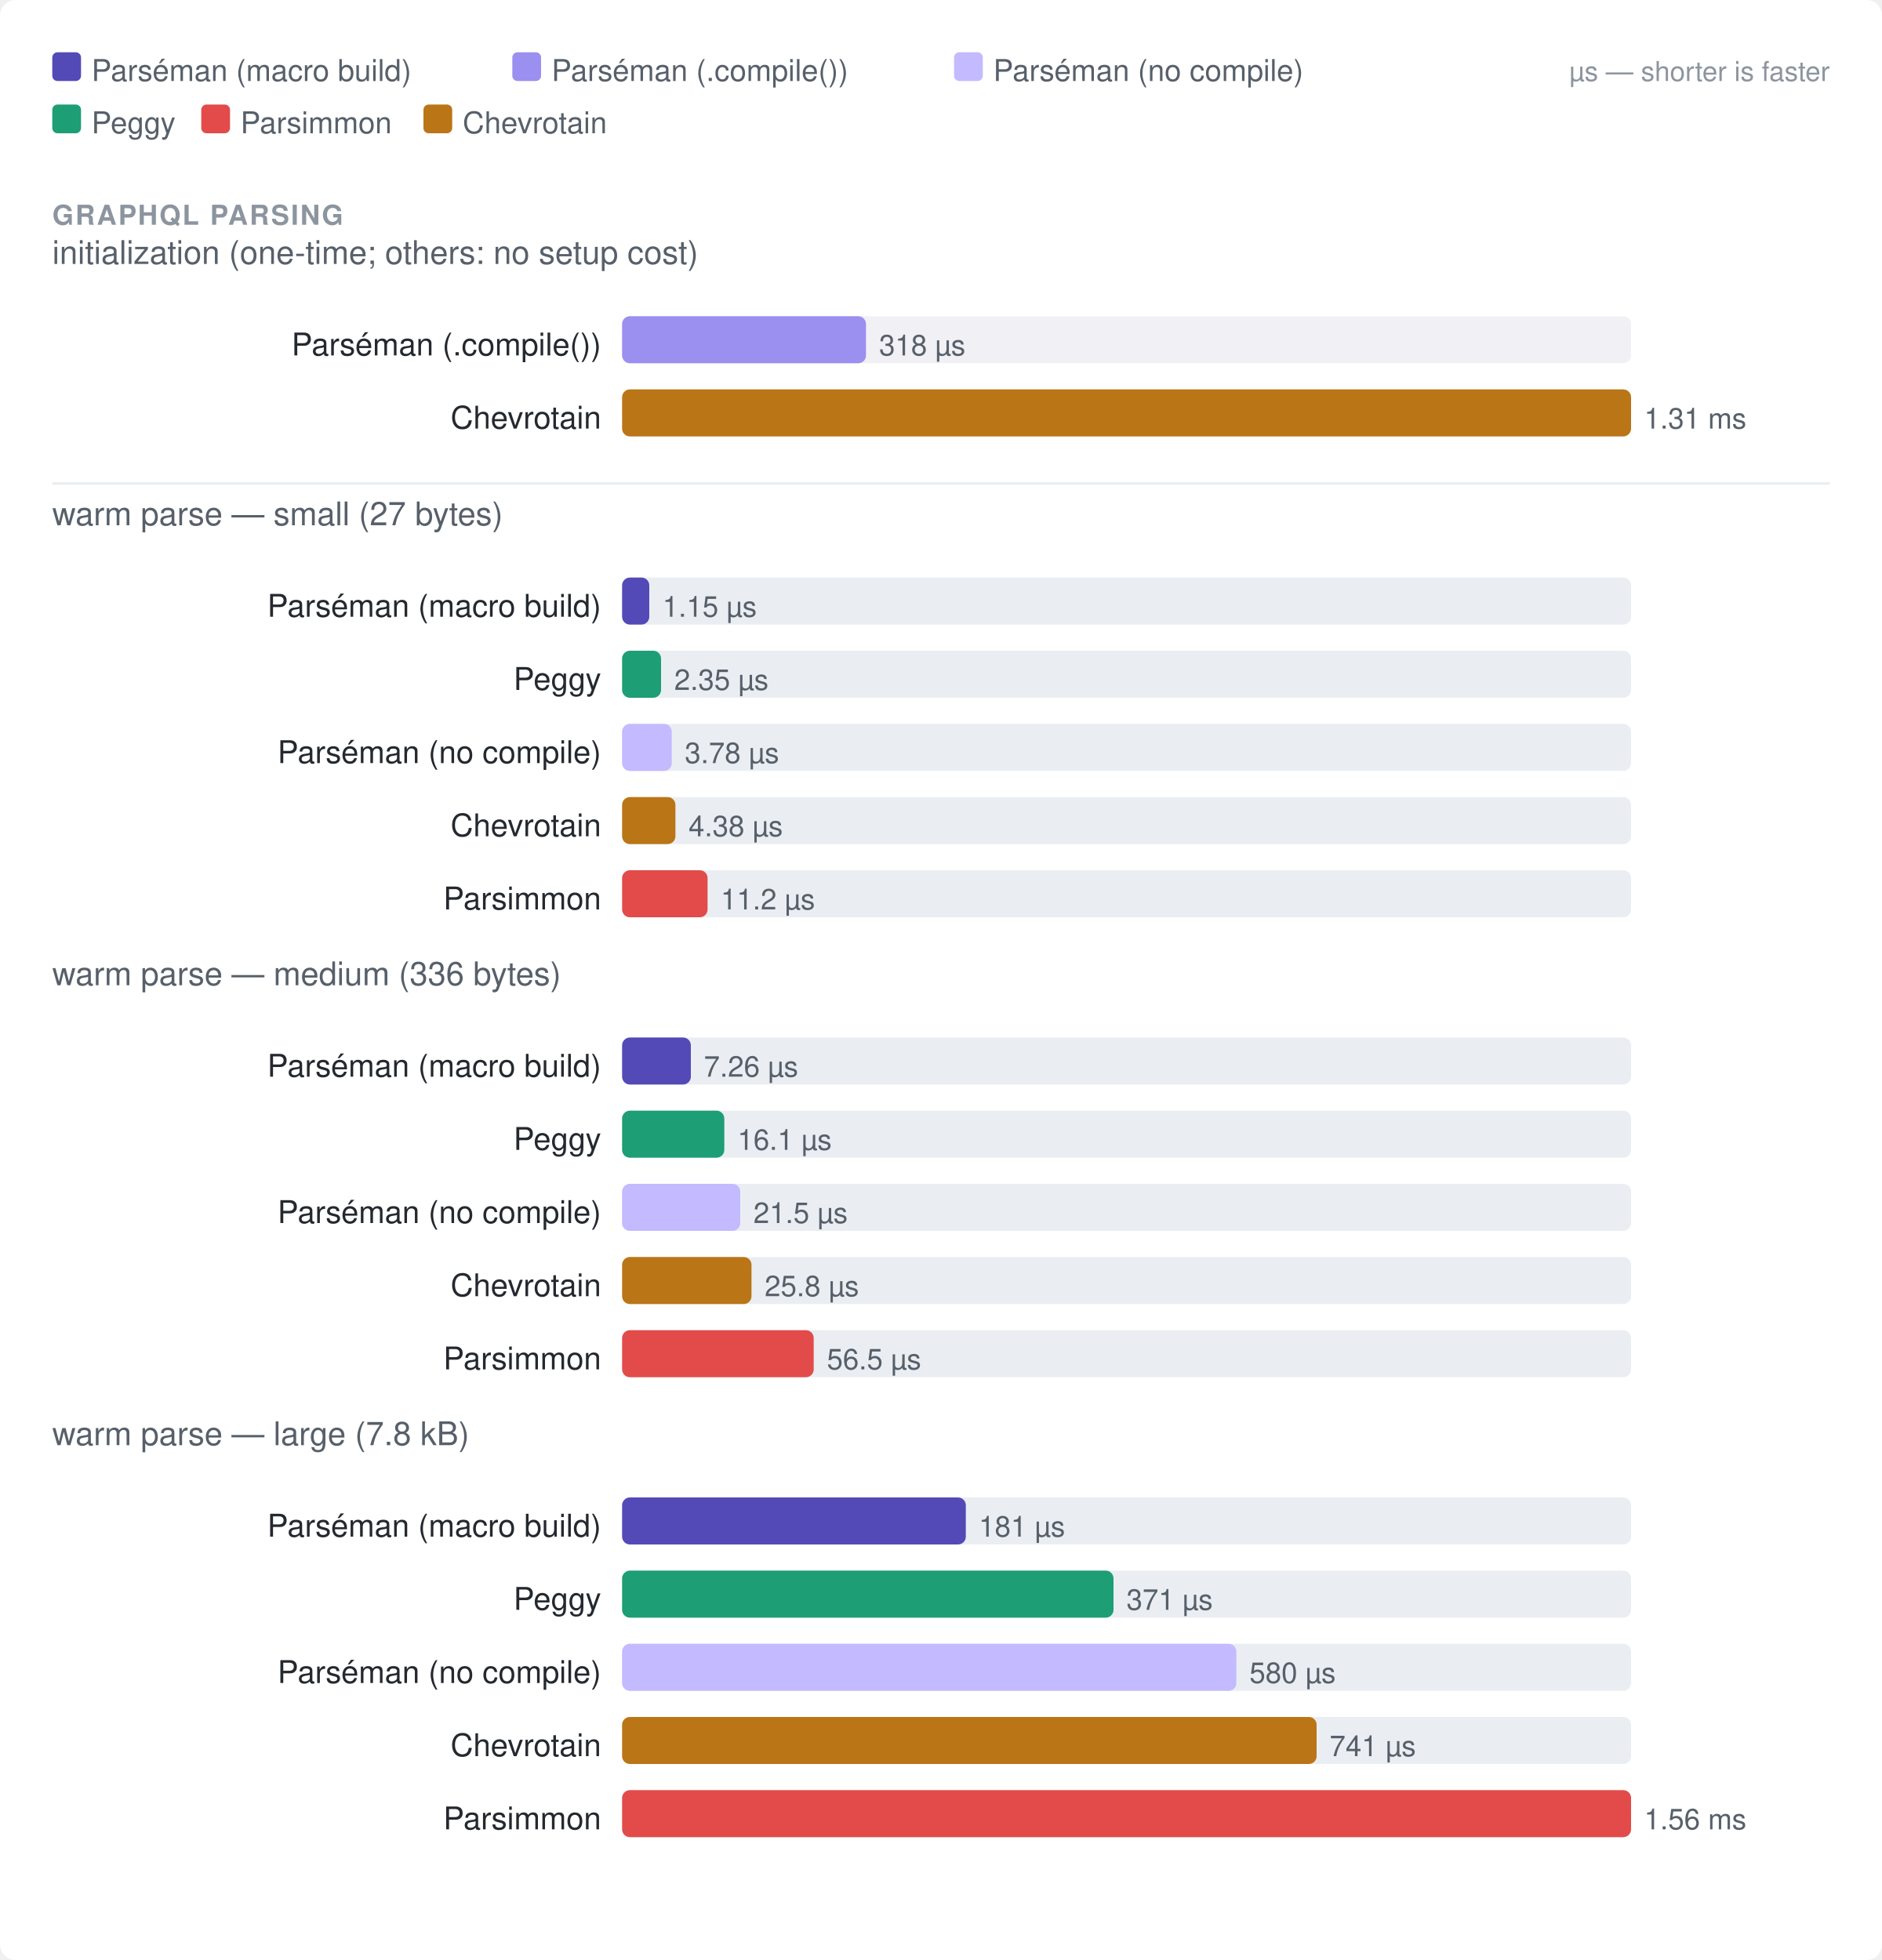
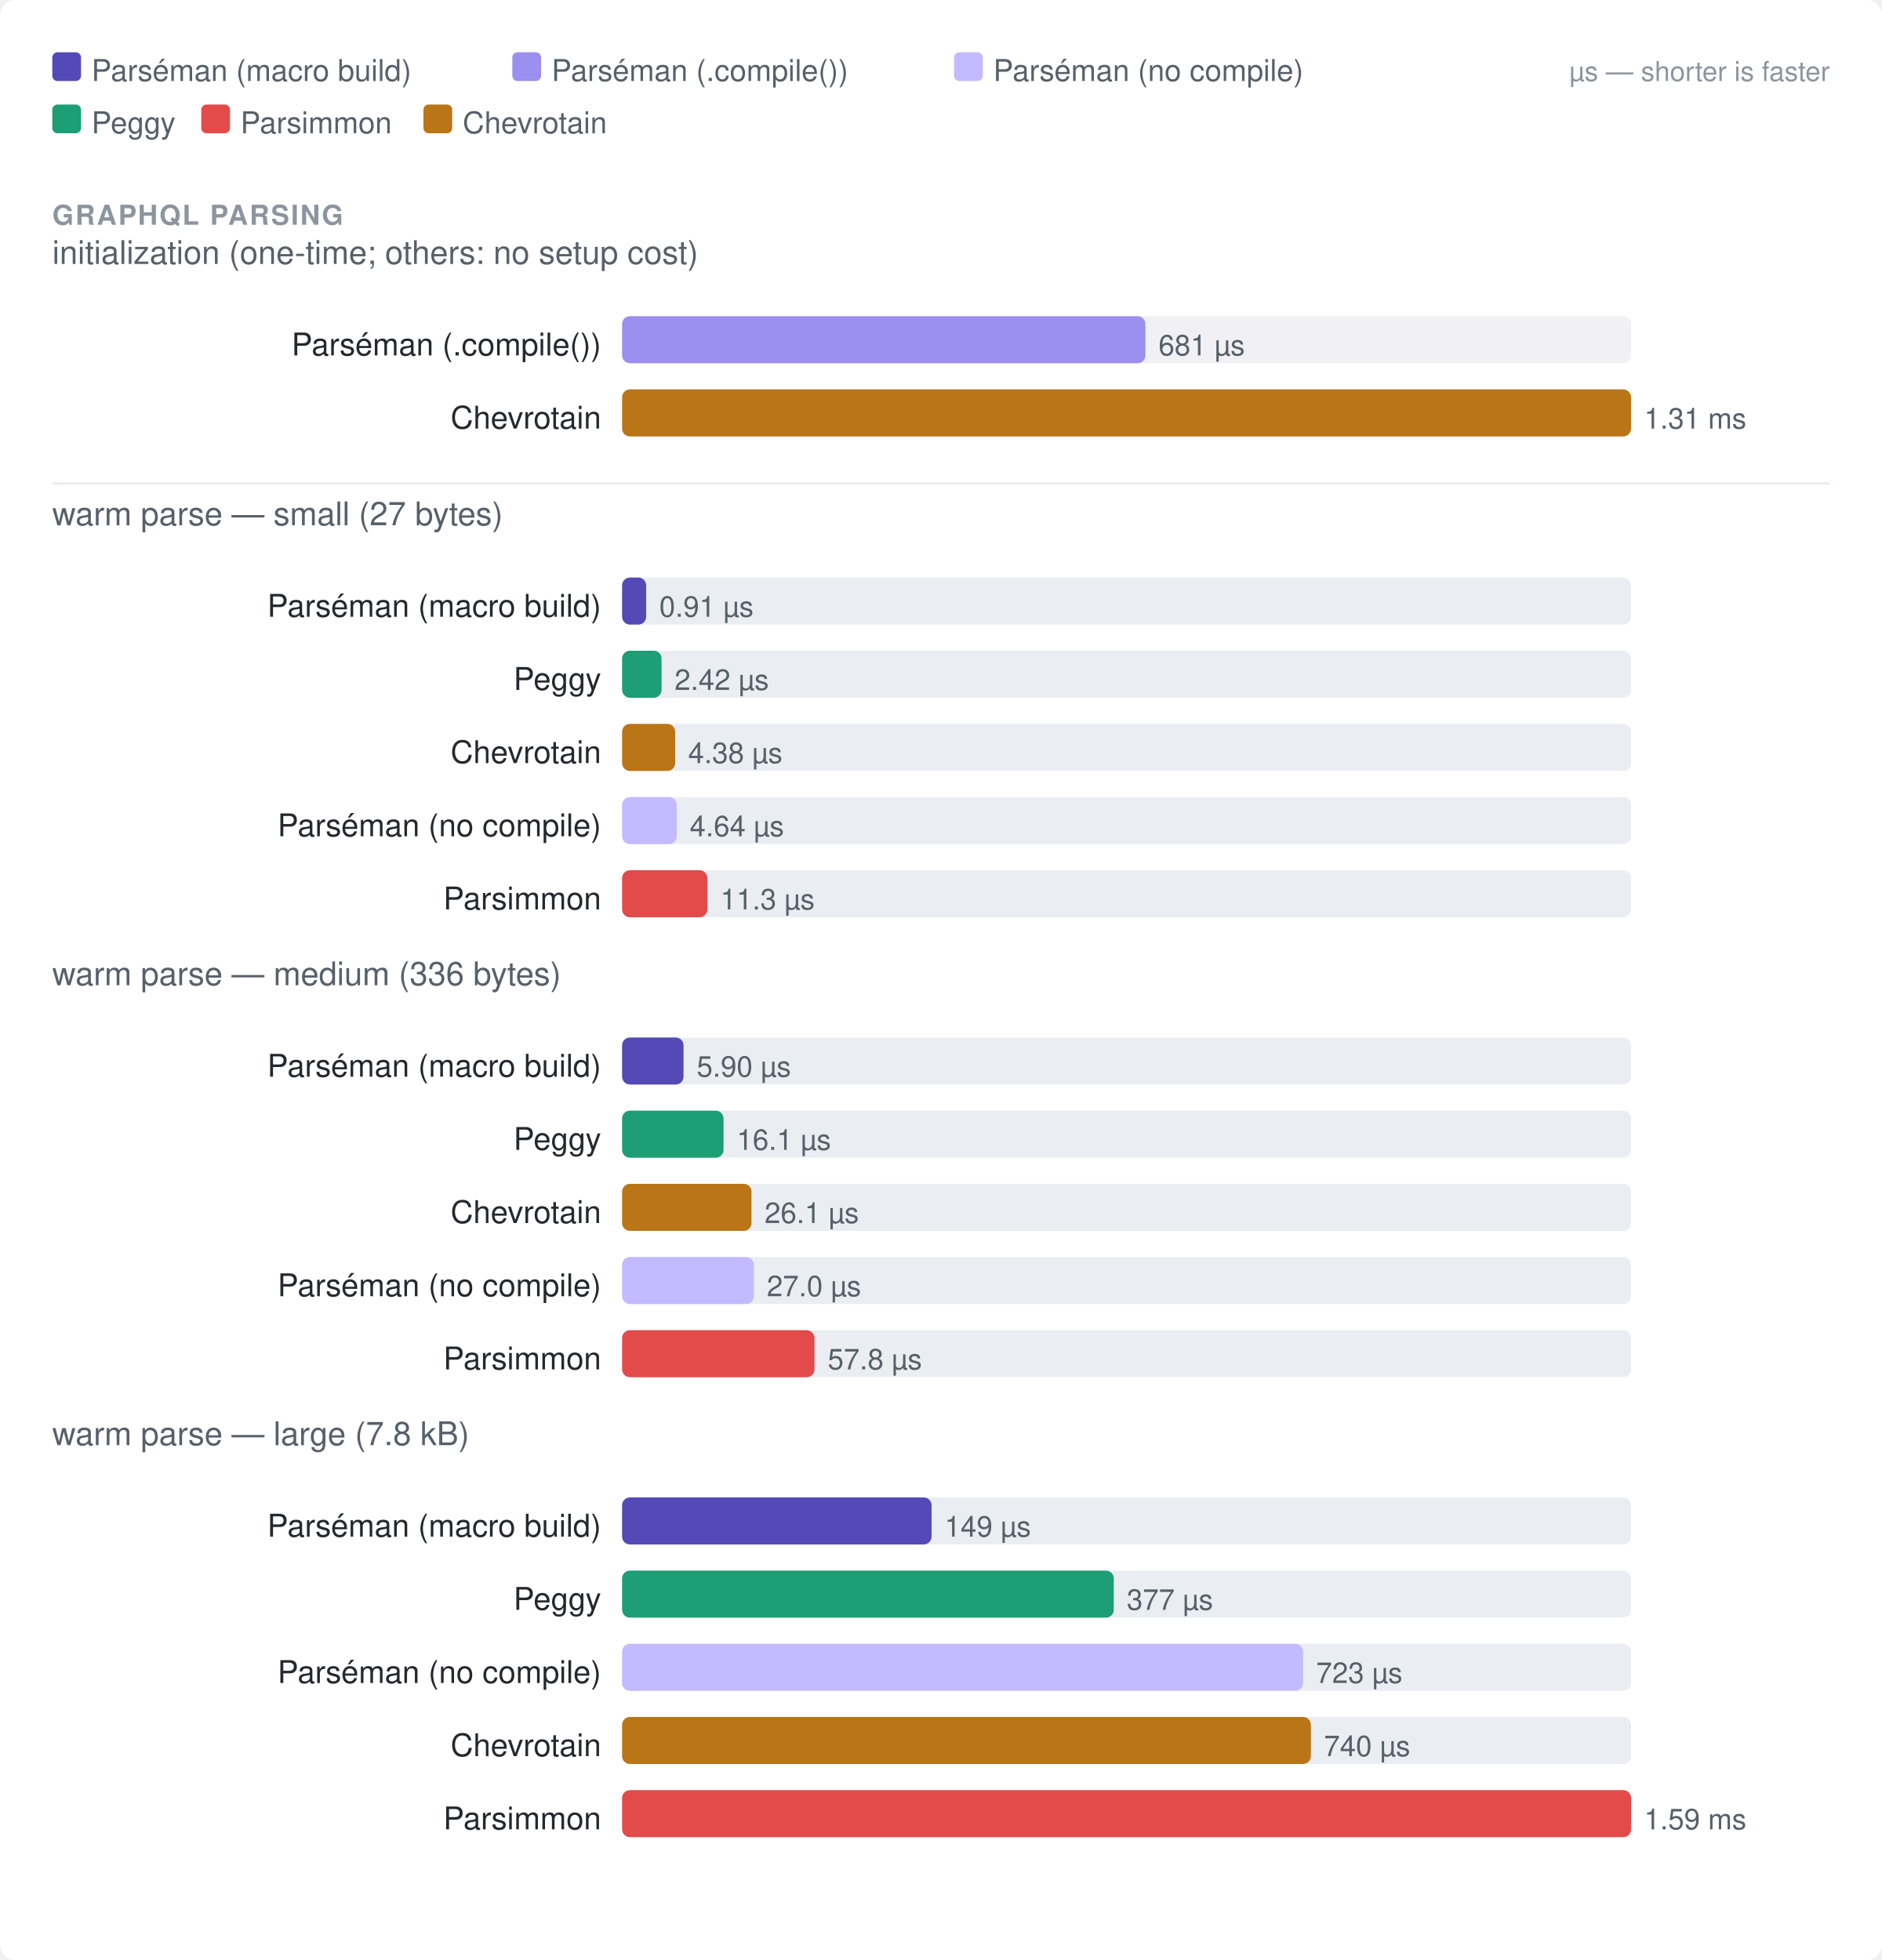
<svg xmlns="http://www.w3.org/2000/svg" viewBox="0 0 720 750" width="720" height="750">
  <rect width="720" height="750" fill="white" rx="6" />
  <rect x="20" y="20" width="11" height="11" rx="2" fill="#534AB7" />
  <text x="35" y="31" font-size="11.5" fill="#57606a" font-family="-apple-system,BlinkMacSystemFont,'Segoe UI',Helvetica,Arial,sans-serif">Parséman (macro build)</text>
  <rect x="196" y="20" width="11" height="11" rx="2" fill="#9B8FEF" />
  <text x="211" y="31" font-size="11.5" fill="#57606a" font-family="-apple-system,BlinkMacSystemFont,'Segoe UI',Helvetica,Arial,sans-serif">Parséman (.compile())</text>
  <rect x="365" y="20" width="11" height="11" rx="2" fill="#C4BAFF" />
  <text x="380" y="31" font-size="11.5" fill="#57606a" font-family="-apple-system,BlinkMacSystemFont,'Segoe UI',Helvetica,Arial,sans-serif">Parséman (no compile)</text>
  <rect x="20" y="40" width="11" height="11" rx="2" fill="#1D9E75" />
  <text x="35" y="51" font-size="11.5" fill="#57606a" font-family="-apple-system,BlinkMacSystemFont,'Segoe UI',Helvetica,Arial,sans-serif">Peggy</text>
  <rect x="77" y="40" width="11" height="11" rx="2" fill="#E24B4A" />
  <text x="92" y="51" font-size="11.5" fill="#57606a" font-family="-apple-system,BlinkMacSystemFont,'Segoe UI',Helvetica,Arial,sans-serif">Parsimmon</text>
  <rect x="162" y="40" width="11" height="11" rx="2" fill="#BA7517" />
  <text x="177" y="51" font-size="11.5" fill="#57606a" font-family="-apple-system,BlinkMacSystemFont,'Segoe UI',Helvetica,Arial,sans-serif">Chevrotain</text>
  <text x="700" y="31" font-size="10.5" fill="#8c959f" text-anchor="end" font-family="-apple-system,BlinkMacSystemFont,'Segoe UI',Helvetica,Arial,sans-serif">µs — shorter is faster</text>
  <text x="20" y="86" font-size="10.5" font-weight="600" fill="#8c959f" letter-spacing="0.06em" font-family="-apple-system,BlinkMacSystemFont,'Segoe UI',Helvetica,Arial,sans-serif">GRAPHQL PARSING</text>
  <text x="20" y="101" font-size="12.5" fill="#57606a" font-family="-apple-system,BlinkMacSystemFont,'Segoe UI',Helvetica,Arial,sans-serif">initialization (one-time; others: no setup cost)</text>
  <text x="230" y="136" text-anchor="end" font-size="12" fill="#24292f" font-family="-apple-system,BlinkMacSystemFont,'Segoe UI',Helvetica,Arial,sans-serif">Parséman (.compile())</text>
  <rect x="238" y="121" width="386" height="18" rx="3" fill="#f0f0f5" />
-   <rect x="238" y="121" width="93.3" height="18" rx="3" fill="#9B8FEF" />
-   <text x="336.319" y="136" font-size="11" fill="#57606a" font-family="-apple-system,BlinkMacSystemFont,'Segoe UI',Helvetica,Arial,sans-serif">318 µs</text>
+   <rect x="238" y="121" width="200.2" height="18" rx="3" fill="#9B8FEF" />
+   <text x="443.219" y="136" font-size="11" fill="#57606a" font-family="-apple-system,BlinkMacSystemFont,'Segoe UI',Helvetica,Arial,sans-serif">681 µs</text>
  <text x="230" y="164" text-anchor="end" font-size="12" fill="#24292f" font-family="-apple-system,BlinkMacSystemFont,'Segoe UI',Helvetica,Arial,sans-serif">Chevrotain</text>
  <rect x="238" y="149" width="386" height="18" rx="3" fill="#f0f0f5" />
  <rect x="238" y="149" width="386.0" height="18" rx="3" fill="#BA7517" />
  <text x="629" y="164" font-size="11" fill="#57606a" font-family="-apple-system,BlinkMacSystemFont,'Segoe UI',Helvetica,Arial,sans-serif">1.31 ms</text>
  <line x1="20" y1="185" x2="700" y2="185" stroke="#eaeef2" stroke-width="1" />
  <text x="20" y="201" font-size="12.5" fill="#57606a" font-family="-apple-system,BlinkMacSystemFont,'Segoe UI',Helvetica,Arial,sans-serif">warm parse — small  (27 bytes)</text>
  <text x="230" y="236" text-anchor="end" font-size="12" fill="#24292f" font-family="-apple-system,BlinkMacSystemFont,'Segoe UI',Helvetica,Arial,sans-serif">Parséman (macro build)</text>
  <rect x="238" y="221" width="386" height="18" rx="3" fill="#eaeef2" />
-   <rect x="238" y="221" width="10.4" height="18" rx="3" fill="#534AB7" />
-   <text x="253.444" y="236" font-size="11" fill="#57606a" font-family="-apple-system,BlinkMacSystemFont,'Segoe UI',Helvetica,Arial,sans-serif">1.15 µs</text>
+   <rect x="238" y="221" width="9.2" height="18" rx="3" fill="#534AB7" />
+   <text x="252.224" y="236" font-size="11" fill="#57606a" font-family="-apple-system,BlinkMacSystemFont,'Segoe UI',Helvetica,Arial,sans-serif">0.91 µs</text>
  <text x="230" y="264" text-anchor="end" font-size="12" fill="#24292f" font-family="-apple-system,BlinkMacSystemFont,'Segoe UI',Helvetica,Arial,sans-serif">Peggy</text>
  <rect x="238" y="249" width="386" height="18" rx="3" fill="#eaeef2" />
-   <rect x="238" y="249" width="14.9" height="18" rx="3" fill="#1D9E75" />
-   <text x="257.945" y="264" font-size="11" fill="#57606a" font-family="-apple-system,BlinkMacSystemFont,'Segoe UI',Helvetica,Arial,sans-serif">2.35 µs</text>
-   <text x="230" y="292" text-anchor="end" font-size="12" fill="#24292f" font-family="-apple-system,BlinkMacSystemFont,'Segoe UI',Helvetica,Arial,sans-serif">Parséman (no compile)</text>
+   <rect x="238" y="249" width="15.1" height="18" rx="3" fill="#1D9E75" />
+   <text x="258.066" y="264" font-size="11" fill="#57606a" font-family="-apple-system,BlinkMacSystemFont,'Segoe UI',Helvetica,Arial,sans-serif">2.42 µs</text>
+   <text x="230" y="292" text-anchor="end" font-size="12" fill="#24292f" font-family="-apple-system,BlinkMacSystemFont,'Segoe UI',Helvetica,Arial,sans-serif">Chevrotain</text>
  <rect x="238" y="277" width="386" height="18" rx="3" fill="#eaeef2" />
-   <rect x="238" y="277" width="19.0" height="18" rx="3" fill="#C4BAFF" />
-   <text x="261.982" y="292" font-size="11" fill="#57606a" font-family="-apple-system,BlinkMacSystemFont,'Segoe UI',Helvetica,Arial,sans-serif">3.78 µs</text>
-   <text x="230" y="320" text-anchor="end" font-size="12" fill="#24292f" font-family="-apple-system,BlinkMacSystemFont,'Segoe UI',Helvetica,Arial,sans-serif">Chevrotain</text>
+   <rect x="238" y="277" width="20.3" height="18" rx="3" fill="#BA7517" />
+   <text x="263.272" y="292" font-size="11" fill="#57606a" font-family="-apple-system,BlinkMacSystemFont,'Segoe UI',Helvetica,Arial,sans-serif">4.38 µs</text>
+   <text x="230" y="320" text-anchor="end" font-size="12" fill="#24292f" font-family="-apple-system,BlinkMacSystemFont,'Segoe UI',Helvetica,Arial,sans-serif">Parséman (no compile)</text>
  <rect x="238" y="305" width="386" height="18" rx="3" fill="#eaeef2" />
-   <rect x="238" y="305" width="20.4" height="18" rx="3" fill="#BA7517" />
-   <text x="263.415" y="320" font-size="11" fill="#57606a" font-family="-apple-system,BlinkMacSystemFont,'Segoe UI',Helvetica,Arial,sans-serif">4.38 µs</text>
+   <rect x="238" y="305" width="20.9" height="18" rx="3" fill="#C4BAFF" />
+   <text x="263.866" y="320" font-size="11" fill="#57606a" font-family="-apple-system,BlinkMacSystemFont,'Segoe UI',Helvetica,Arial,sans-serif">4.64 µs</text>
  <text x="230" y="348" text-anchor="end" font-size="12" fill="#24292f" font-family="-apple-system,BlinkMacSystemFont,'Segoe UI',Helvetica,Arial,sans-serif">Parsimmon</text>
  <rect x="238" y="333" width="386" height="18" rx="3" fill="#eaeef2" />
-   <rect x="238" y="333" width="32.7" height="18" rx="3" fill="#E24B4A" />
-   <text x="275.718" y="348" font-size="11" fill="#57606a" font-family="-apple-system,BlinkMacSystemFont,'Segoe UI',Helvetica,Arial,sans-serif">11.2 µs</text>
+   <rect x="238" y="333" width="32.6" height="18" rx="3" fill="#E24B4A" />
+   <text x="275.602" y="348" font-size="11" fill="#57606a" font-family="-apple-system,BlinkMacSystemFont,'Segoe UI',Helvetica,Arial,sans-serif">11.3 µs</text>
  <text x="20" y="377" font-size="12.5" fill="#57606a" font-family="-apple-system,BlinkMacSystemFont,'Segoe UI',Helvetica,Arial,sans-serif">warm parse — medium  (336 bytes)</text>
  <text x="230" y="412" text-anchor="end" font-size="12" fill="#24292f" font-family="-apple-system,BlinkMacSystemFont,'Segoe UI',Helvetica,Arial,sans-serif">Parséman (macro build)</text>
  <rect x="238" y="397" width="386" height="18" rx="3" fill="#eaeef2" />
-   <rect x="238" y="397" width="26.3" height="18" rx="3" fill="#534AB7" />
-   <text x="269.284" y="412" font-size="11" fill="#57606a" font-family="-apple-system,BlinkMacSystemFont,'Segoe UI',Helvetica,Arial,sans-serif">7.26 µs</text>
+   <rect x="238" y="397" width="23.5" height="18" rx="3" fill="#534AB7" />
+   <text x="266.535" y="412" font-size="11" fill="#57606a" font-family="-apple-system,BlinkMacSystemFont,'Segoe UI',Helvetica,Arial,sans-serif">5.90 µs</text>
  <text x="230" y="440" text-anchor="end" font-size="12" fill="#24292f" font-family="-apple-system,BlinkMacSystemFont,'Segoe UI',Helvetica,Arial,sans-serif">Peggy</text>
  <rect x="238" y="425" width="386" height="18" rx="3" fill="#eaeef2" />
-   <rect x="238" y="425" width="39.1" height="18" rx="3" fill="#1D9E75" />
-   <text x="282.125" y="440" font-size="11" fill="#57606a" font-family="-apple-system,BlinkMacSystemFont,'Segoe UI',Helvetica,Arial,sans-serif">16.1 µs</text>
-   <text x="230" y="468" text-anchor="end" font-size="12" fill="#24292f" font-family="-apple-system,BlinkMacSystemFont,'Segoe UI',Helvetica,Arial,sans-serif">Parséman (no compile)</text>
+   <rect x="238" y="425" width="38.8" height="18" rx="3" fill="#1D9E75" />
+   <text x="281.84" y="440" font-size="11" fill="#57606a" font-family="-apple-system,BlinkMacSystemFont,'Segoe UI',Helvetica,Arial,sans-serif">16.1 µs</text>
+   <text x="230" y="468" text-anchor="end" font-size="12" fill="#24292f" font-family="-apple-system,BlinkMacSystemFont,'Segoe UI',Helvetica,Arial,sans-serif">Chevrotain</text>
  <rect x="238" y="453" width="386" height="18" rx="3" fill="#eaeef2" />
-   <rect x="238" y="453" width="45.2" height="18" rx="3" fill="#C4BAFF" />
-   <text x="288.24" y="468" font-size="11" fill="#57606a" font-family="-apple-system,BlinkMacSystemFont,'Segoe UI',Helvetica,Arial,sans-serif">21.5 µs</text>
-   <text x="230" y="496" text-anchor="end" font-size="12" fill="#24292f" font-family="-apple-system,BlinkMacSystemFont,'Segoe UI',Helvetica,Arial,sans-serif">Chevrotain</text>
+   <rect x="238" y="453" width="49.5" height="18" rx="3" fill="#BA7517" />
+   <text x="292.516" y="468" font-size="11" fill="#57606a" font-family="-apple-system,BlinkMacSystemFont,'Segoe UI',Helvetica,Arial,sans-serif">26.1 µs</text>
+   <text x="230" y="496" text-anchor="end" font-size="12" fill="#24292f" font-family="-apple-system,BlinkMacSystemFont,'Segoe UI',Helvetica,Arial,sans-serif">Parséman (no compile)</text>
  <rect x="238" y="481" width="386" height="18" rx="3" fill="#eaeef2" />
-   <rect x="238" y="481" width="49.5" height="18" rx="3" fill="#BA7517" />
-   <text x="292.541" y="496" font-size="11" fill="#57606a" font-family="-apple-system,BlinkMacSystemFont,'Segoe UI',Helvetica,Arial,sans-serif">25.8 µs</text>
+   <rect x="238" y="481" width="50.4" height="18" rx="3" fill="#C4BAFF" />
+   <text x="293.367" y="496" font-size="11" fill="#57606a" font-family="-apple-system,BlinkMacSystemFont,'Segoe UI',Helvetica,Arial,sans-serif">27.0 µs</text>
  <text x="230" y="524" text-anchor="end" font-size="12" fill="#24292f" font-family="-apple-system,BlinkMacSystemFont,'Segoe UI',Helvetica,Arial,sans-serif">Parsimmon</text>
  <rect x="238" y="509" width="386" height="18" rx="3" fill="#eaeef2" />
-   <rect x="238" y="509" width="73.3" height="18" rx="3" fill="#E24B4A" />
-   <text x="316.338" y="524" font-size="11" fill="#57606a" font-family="-apple-system,BlinkMacSystemFont,'Segoe UI',Helvetica,Arial,sans-serif">56.5 µs</text>
+   <rect x="238" y="509" width="73.6" height="18" rx="3" fill="#E24B4A" />
+   <text x="316.648" y="524" font-size="11" fill="#57606a" font-family="-apple-system,BlinkMacSystemFont,'Segoe UI',Helvetica,Arial,sans-serif">57.8 µs</text>
  <text x="20" y="553" font-size="12.5" fill="#57606a" font-family="-apple-system,BlinkMacSystemFont,'Segoe UI',Helvetica,Arial,sans-serif">warm parse — large  (7.8 kB)</text>
  <text x="230" y="588" text-anchor="end" font-size="12" fill="#24292f" font-family="-apple-system,BlinkMacSystemFont,'Segoe UI',Helvetica,Arial,sans-serif">Parséman (macro build)</text>
  <rect x="238" y="573" width="386" height="18" rx="3" fill="#eaeef2" />
-   <rect x="238" y="573" width="131.5" height="18" rx="3" fill="#534AB7" />
-   <text x="374.45" y="588" font-size="11" fill="#57606a" font-family="-apple-system,BlinkMacSystemFont,'Segoe UI',Helvetica,Arial,sans-serif">181 µs</text>
+   <rect x="238" y="573" width="118.4" height="18" rx="3" fill="#534AB7" />
+   <text x="361.391" y="588" font-size="11" fill="#57606a" font-family="-apple-system,BlinkMacSystemFont,'Segoe UI',Helvetica,Arial,sans-serif">149 µs</text>
  <text x="230" y="616" text-anchor="end" font-size="12" fill="#24292f" font-family="-apple-system,BlinkMacSystemFont,'Segoe UI',Helvetica,Arial,sans-serif">Peggy</text>
  <rect x="238" y="601" width="386" height="18" rx="3" fill="#eaeef2" />
-   <rect x="238" y="601" width="188.0" height="18" rx="3" fill="#1D9E75" />
-   <text x="430.957" y="616" font-size="11" fill="#57606a" font-family="-apple-system,BlinkMacSystemFont,'Segoe UI',Helvetica,Arial,sans-serif">371 µs</text>
+   <rect x="238" y="601" width="188.1" height="18" rx="3" fill="#1D9E75" />
+   <text x="431.065" y="616" font-size="11" fill="#57606a" font-family="-apple-system,BlinkMacSystemFont,'Segoe UI',Helvetica,Arial,sans-serif">377 µs</text>
  <text x="230" y="644" text-anchor="end" font-size="12" fill="#24292f" font-family="-apple-system,BlinkMacSystemFont,'Segoe UI',Helvetica,Arial,sans-serif">Parséman (no compile)</text>
  <rect x="238" y="629" width="386" height="18" rx="3" fill="#eaeef2" />
-   <rect x="238" y="629" width="235.0" height="18" rx="3" fill="#C4BAFF" />
-   <text x="478.001" y="644" font-size="11" fill="#57606a" font-family="-apple-system,BlinkMacSystemFont,'Segoe UI',Helvetica,Arial,sans-serif">580 µs</text>
+   <rect x="238" y="629" width="260.5" height="18" rx="3" fill="#C4BAFF" />
+   <text x="503.523" y="644" font-size="11" fill="#57606a" font-family="-apple-system,BlinkMacSystemFont,'Segoe UI',Helvetica,Arial,sans-serif">723 µs</text>
  <text x="230" y="672" text-anchor="end" font-size="12" fill="#24292f" font-family="-apple-system,BlinkMacSystemFont,'Segoe UI',Helvetica,Arial,sans-serif">Chevrotain</text>
  <rect x="238" y="657" width="386" height="18" rx="3" fill="#eaeef2" />
-   <rect x="238" y="657" width="265.7" height="18" rx="3" fill="#BA7517" />
-   <text x="508.663" y="672" font-size="11" fill="#57606a" font-family="-apple-system,BlinkMacSystemFont,'Segoe UI',Helvetica,Arial,sans-serif">741 µs</text>
+   <rect x="238" y="657" width="263.5" height="18" rx="3" fill="#BA7517" />
+   <text x="506.493" y="672" font-size="11" fill="#57606a" font-family="-apple-system,BlinkMacSystemFont,'Segoe UI',Helvetica,Arial,sans-serif">740 µs</text>
  <text x="230" y="700" text-anchor="end" font-size="12" fill="#24292f" font-family="-apple-system,BlinkMacSystemFont,'Segoe UI',Helvetica,Arial,sans-serif">Parsimmon</text>
  <rect x="238" y="685" width="386" height="18" rx="3" fill="#eaeef2" />
  <rect x="238" y="685" width="386.0" height="18" rx="3" fill="#E24B4A" />
-   <text x="629" y="700" font-size="11" fill="#57606a" font-family="-apple-system,BlinkMacSystemFont,'Segoe UI',Helvetica,Arial,sans-serif">1.56 ms</text>
+   <text x="629" y="700" font-size="11" fill="#57606a" font-family="-apple-system,BlinkMacSystemFont,'Segoe UI',Helvetica,Arial,sans-serif">1.59 ms</text>
</svg>
